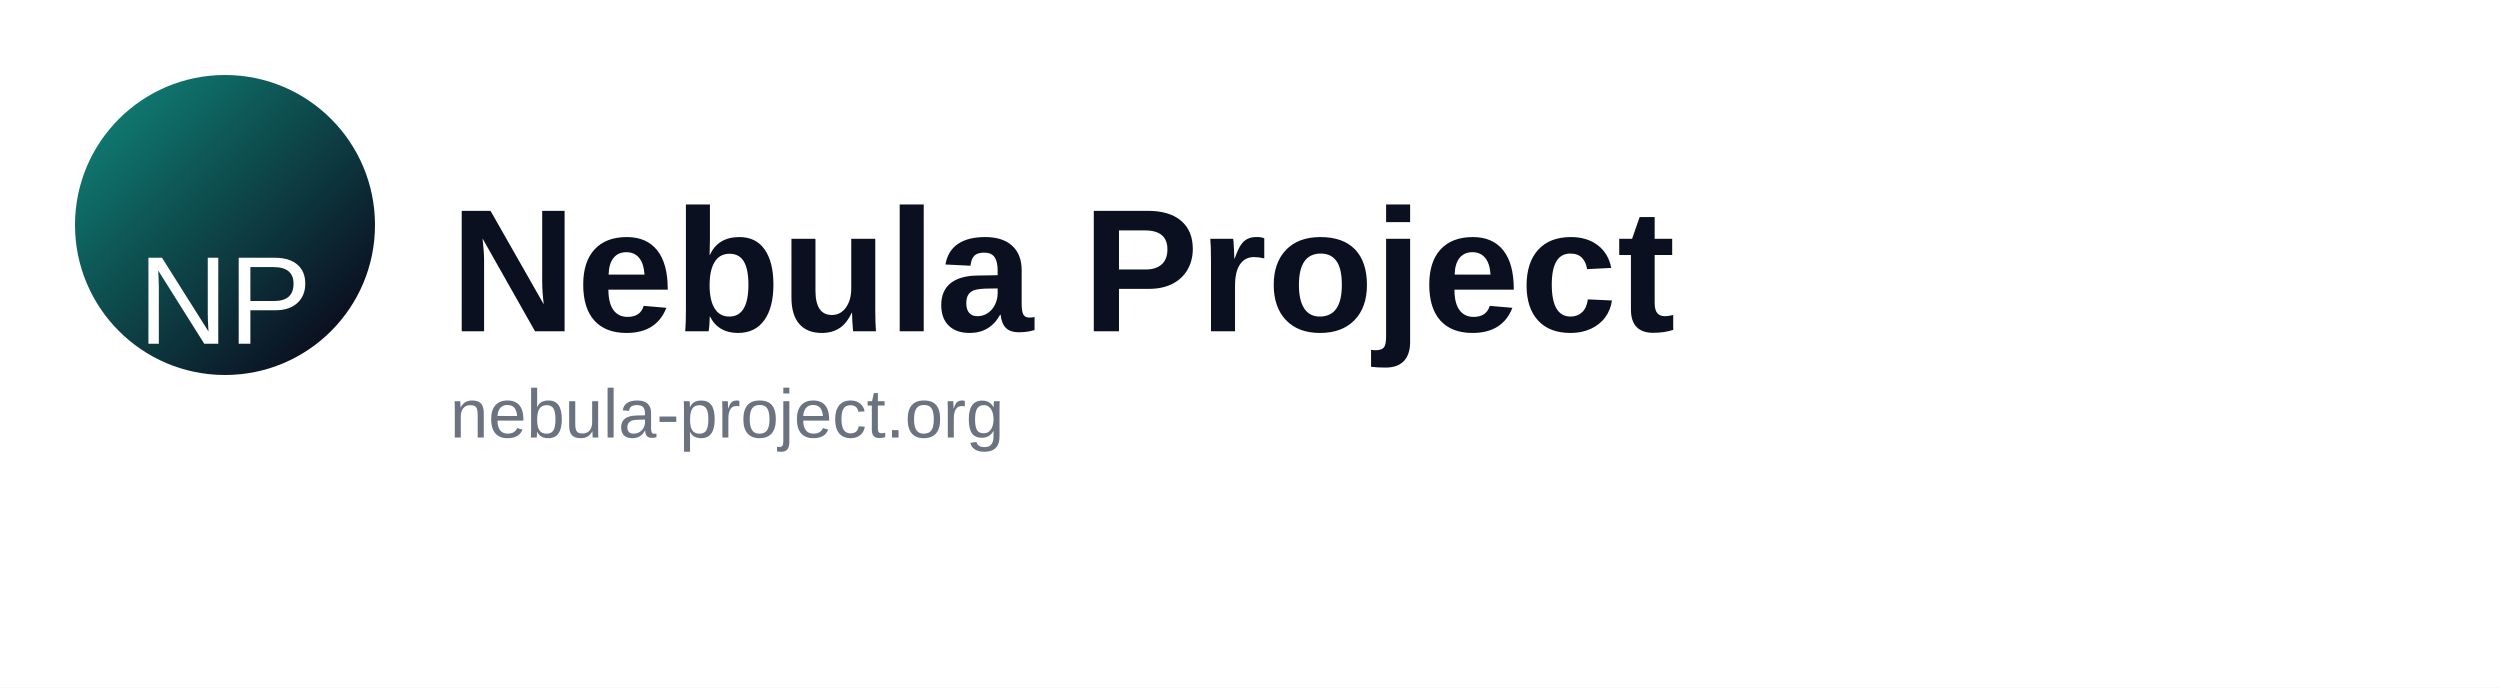
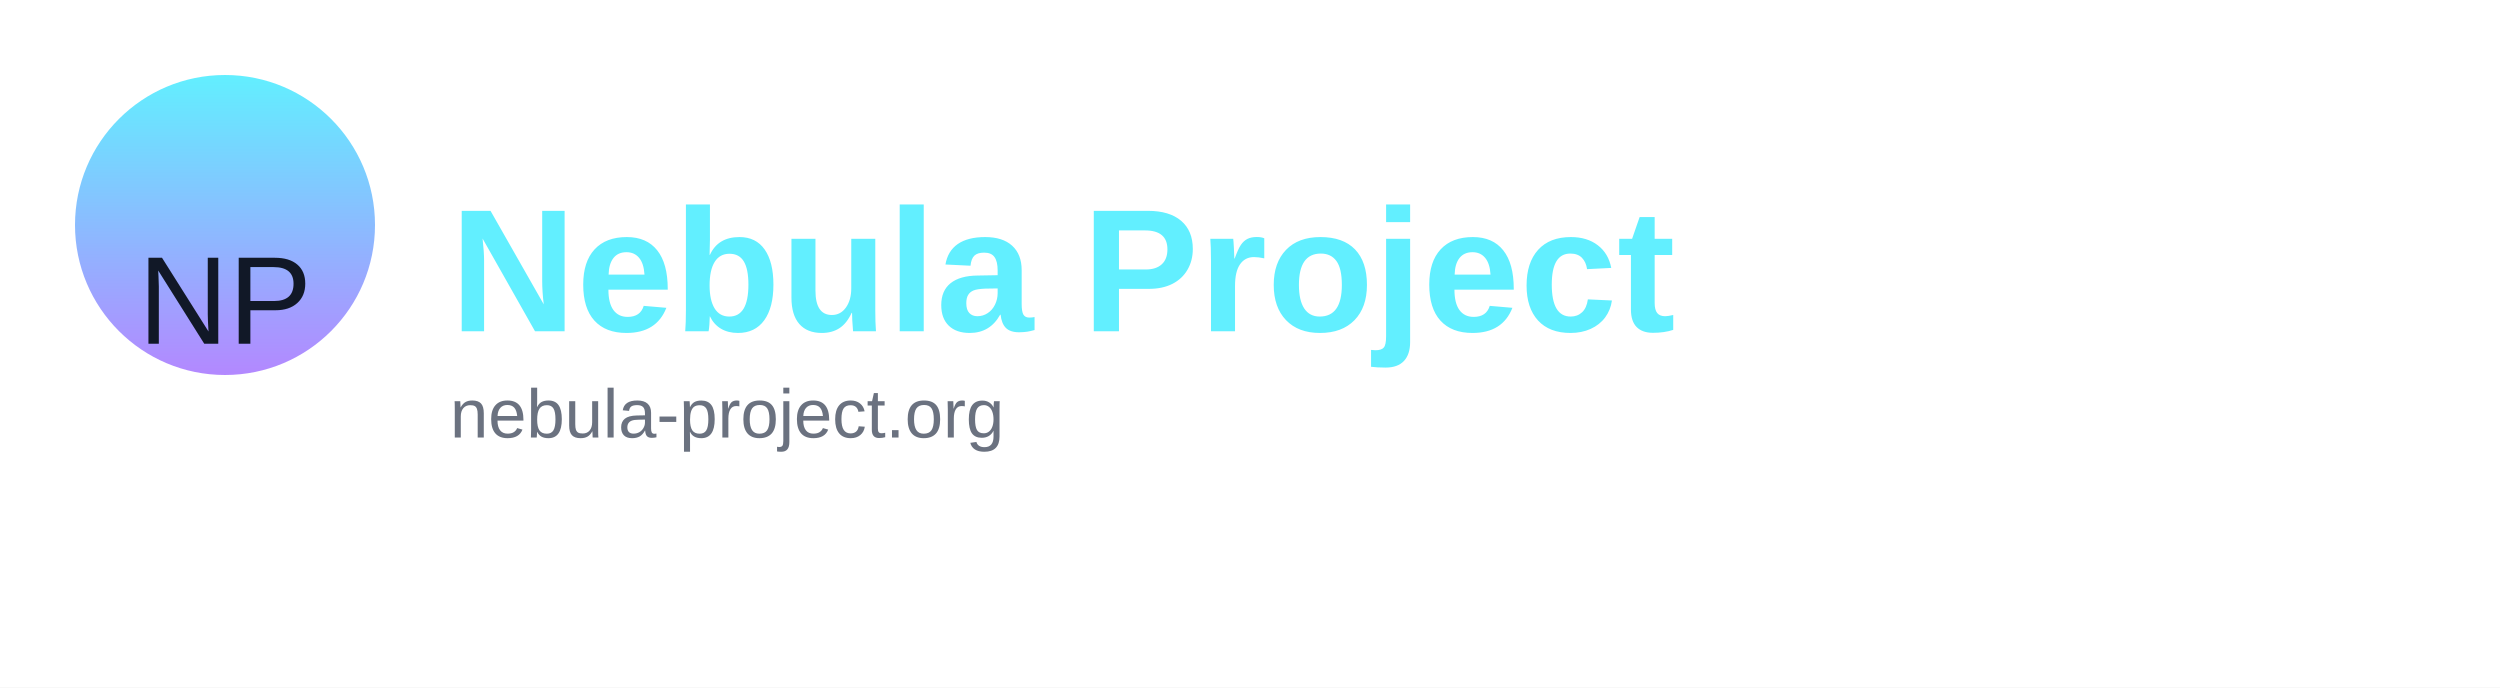
<svg xmlns="http://www.w3.org/2000/svg" width="800" height="220" viewBox="0 0 800 220">
  <rect width="100%" height="100%" fill="white" />
  <g transform="translate(24,24)">
    <defs>
-       <linearGradient id="badgeGrad" x1="0.146" y1="0.146" x2="0.854" y2="0.854">
-         <stop offset="0%" stop-color="#0F766E" />
-         <stop offset="100%" stop-color="#0B1020" />
+       <linearGradient id="badgeGrad" x1="0.500" y1="0.000" x2="0.500" y2="1.000">
+         <stop offset="0%" stop-color="#62EFFF" />
+         <stop offset="100%" stop-color="#B388FF" />
      </linearGradient>
    </defs>
    <circle cx="48" cy="48" r="48" fill="url(#badgeGrad)" />
-     <text x="48" y="86" font-family="Arial, Helvetica, sans-serif" font-size="40" text-anchor="middle" fill="white">NP</text>
-     <text x="120" y="82" font-family="Arial, Helvetica, sans-serif" font-size="56" font-weight="700" fill="#0B1020">Nebula Project</text>
+     <text x="48" y="86" font-family="Arial, Helvetica, sans-serif" font-size="40" text-anchor="middle" fill="#111827">NP</text>
+     <text x="120" y="82" font-family="Arial, Helvetica, sans-serif" font-size="56" font-weight="700" fill="#62EFFF">Nebula Project</text>
    <text x="120" y="116" font-family="Arial, Helvetica, sans-serif" font-size="22" fill="#6B7280">nebula-project.org</text>
  </g>
</svg>
